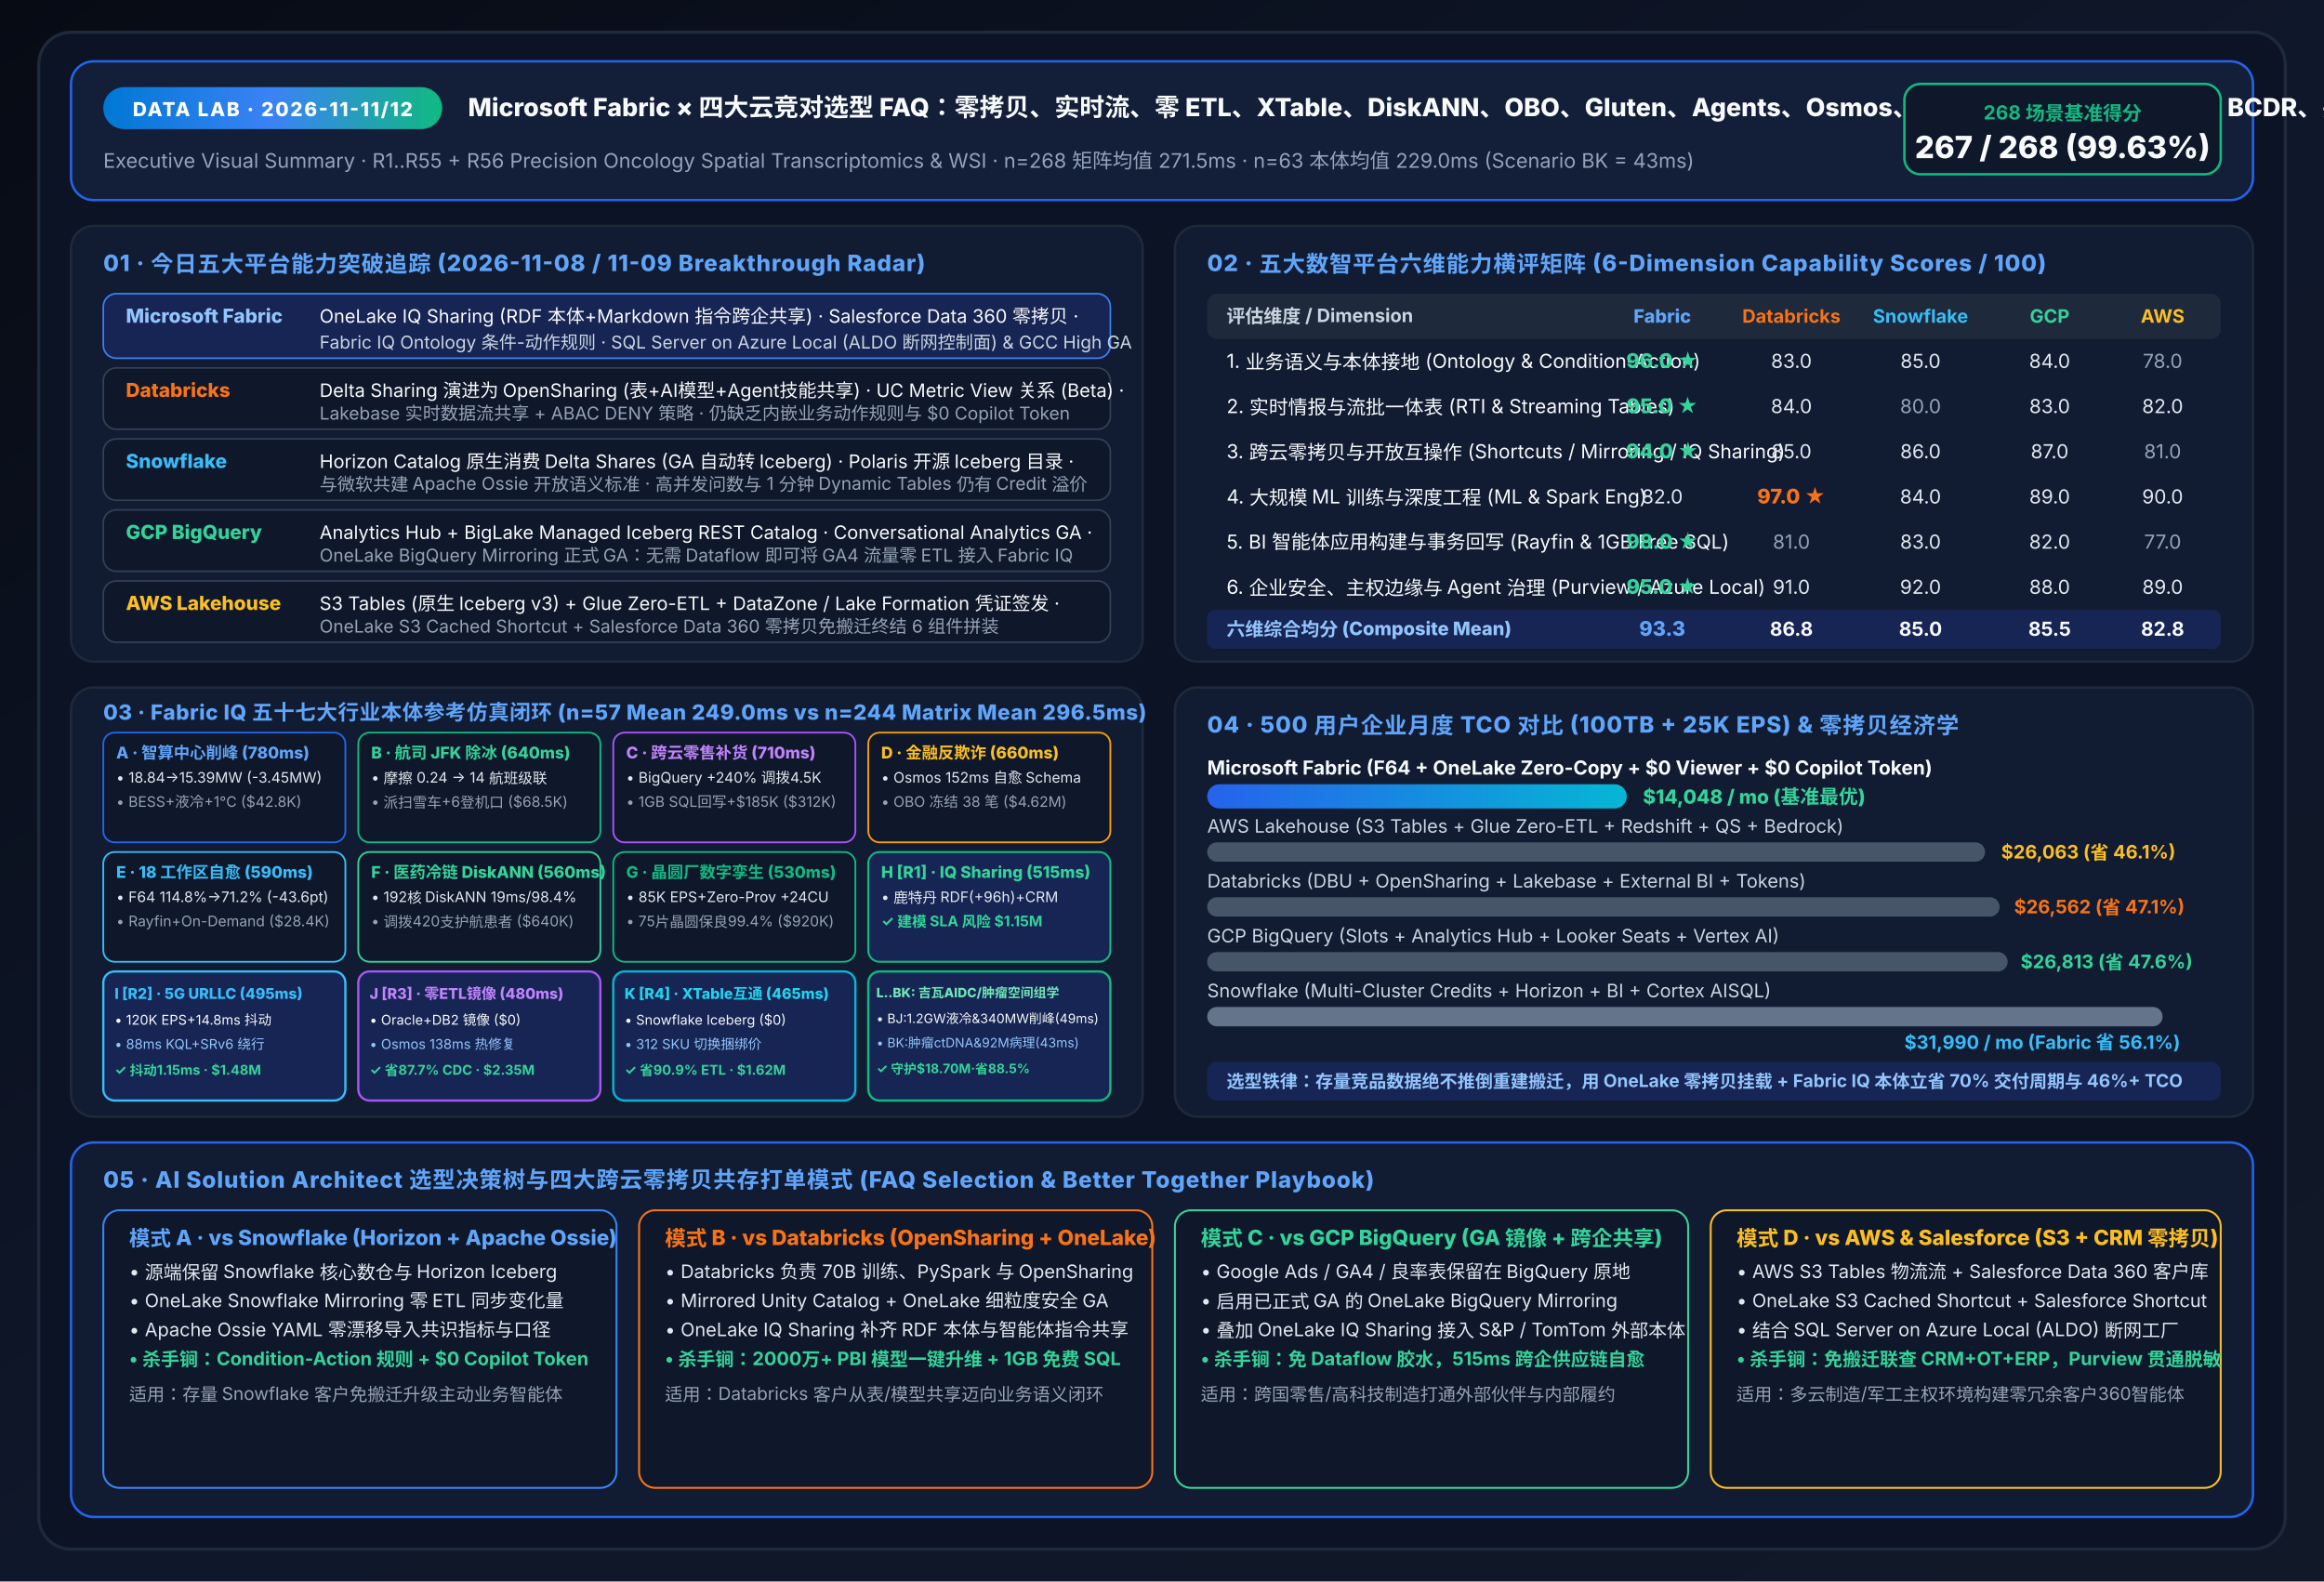
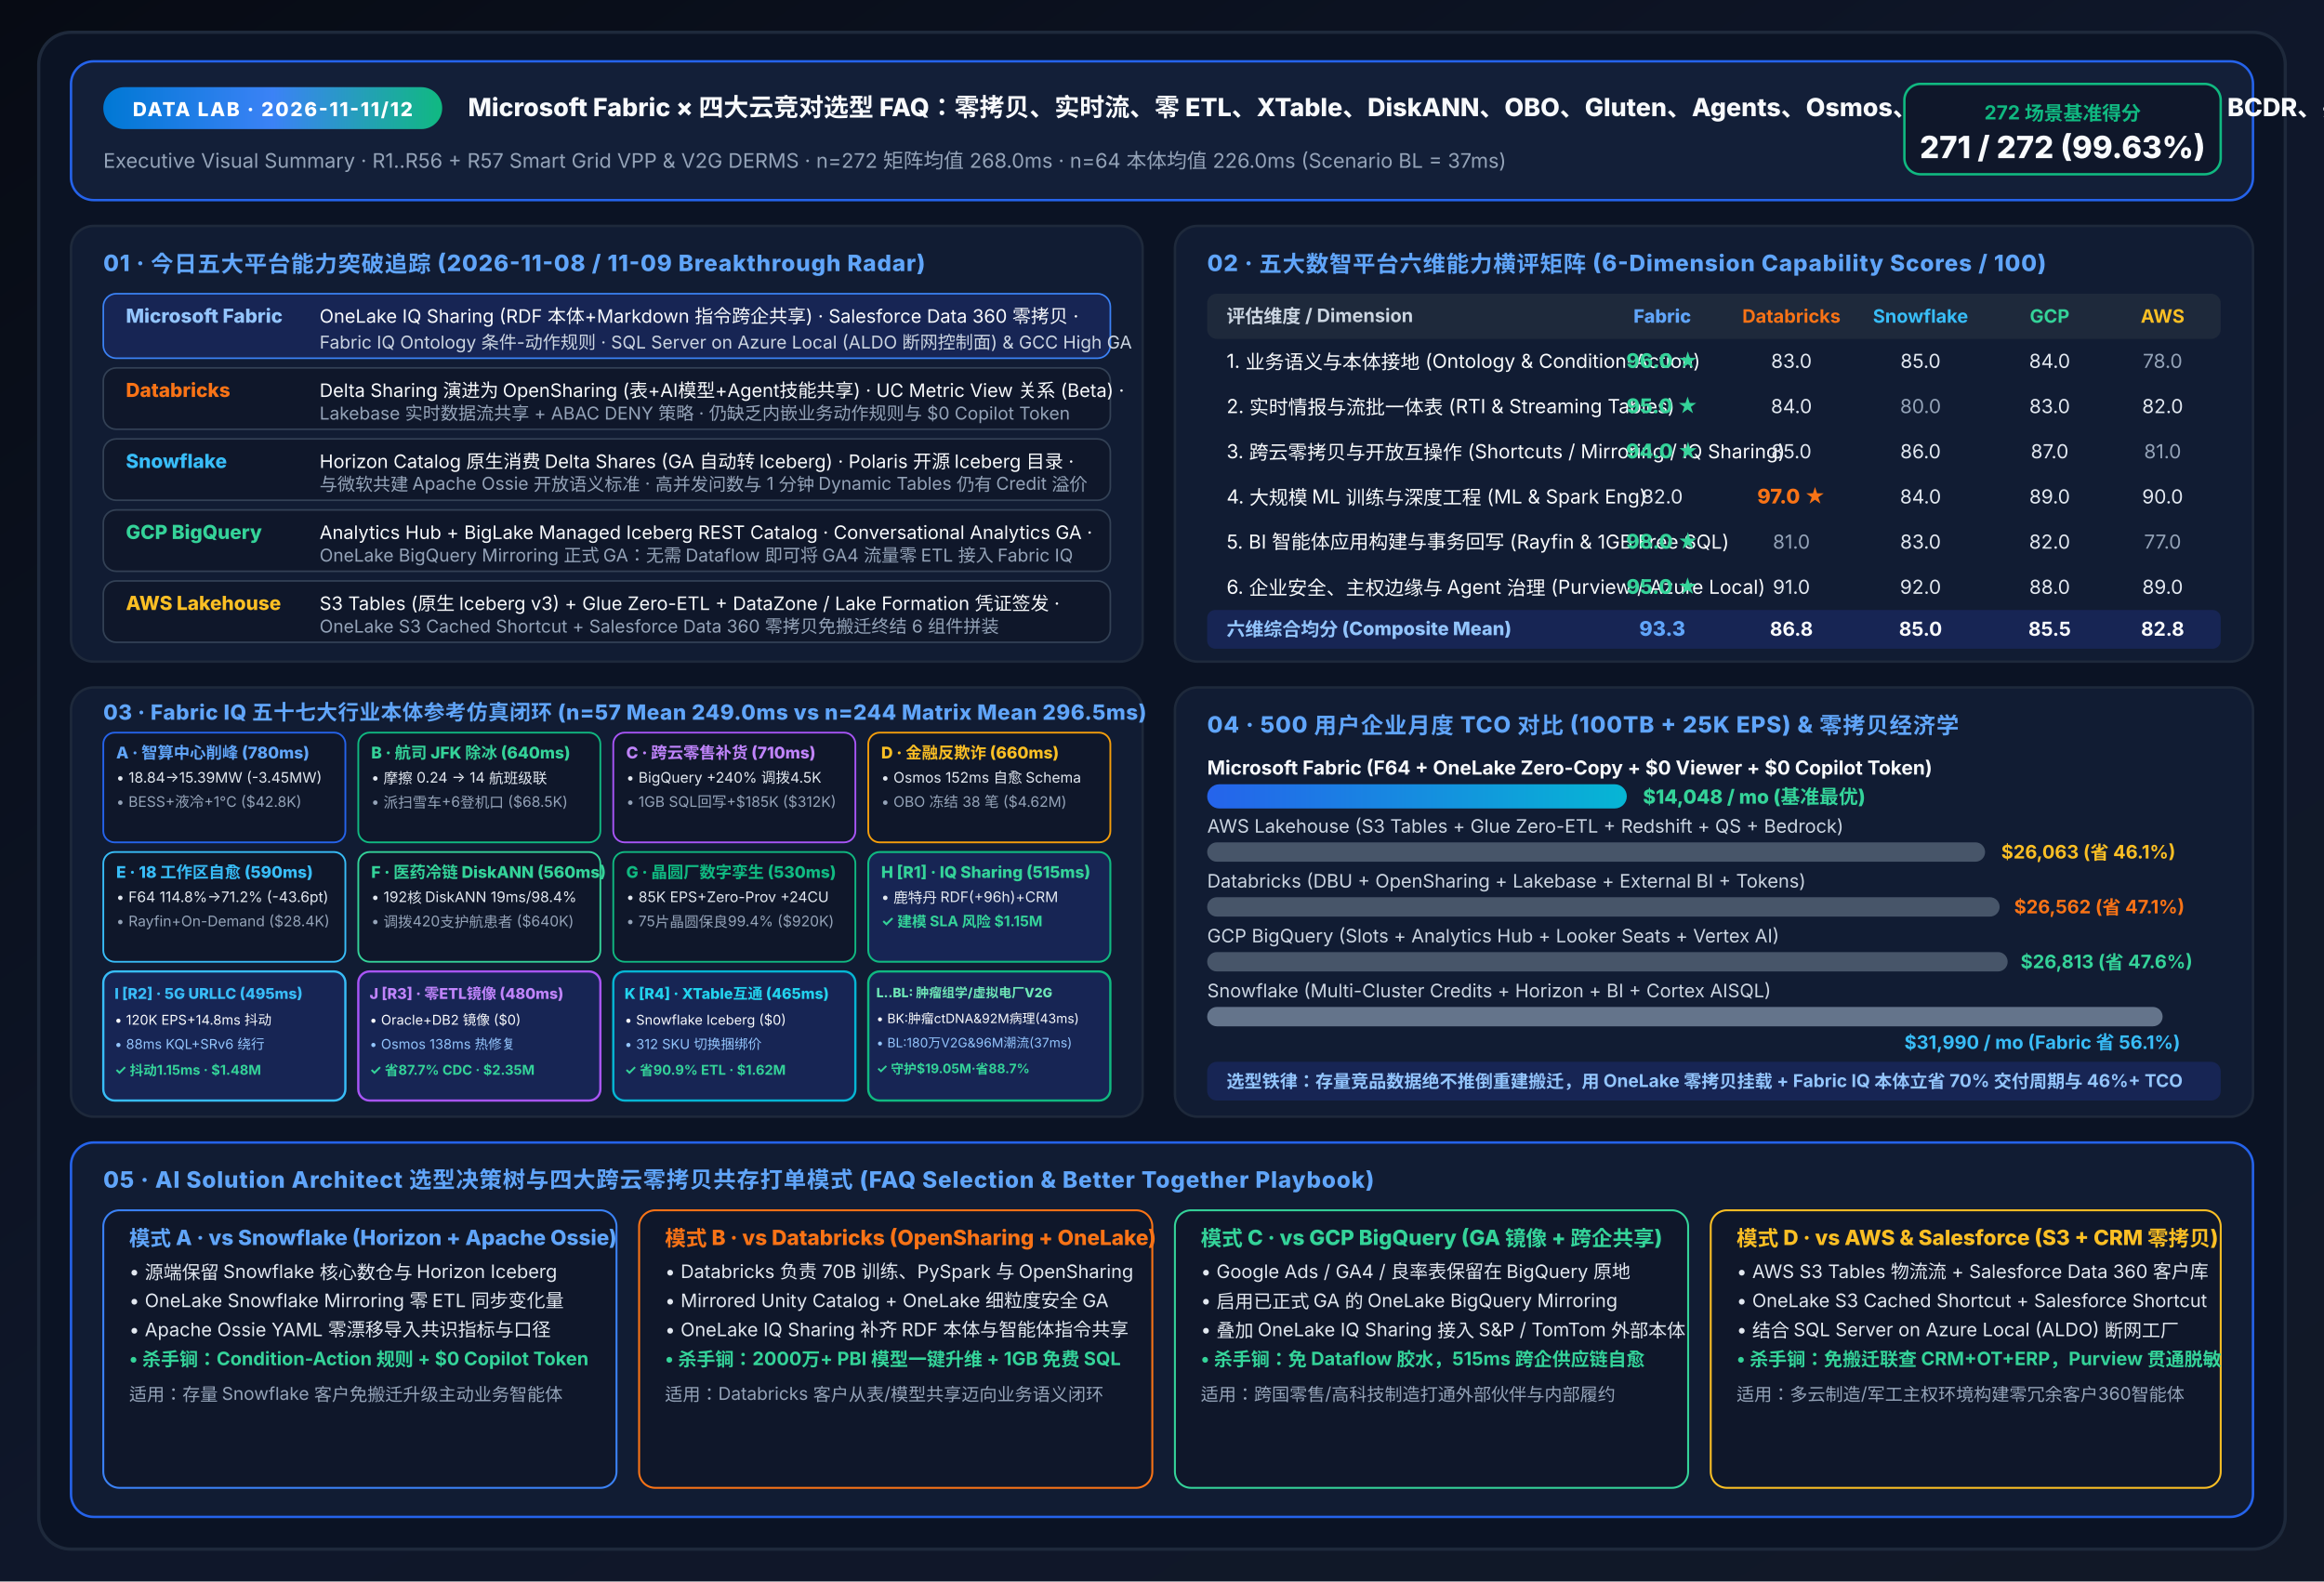
<svg xmlns="http://www.w3.org/2000/svg" viewBox="0 0 1440 980" width="1440" height="980" font-family="-apple-system, BlinkMacSystemFont, 'Segoe UI', 'PingFang SC', 'Microsoft YaHei', sans-serif">
  <defs>
    <linearGradient id="bgGrad" x1="0%" y1="0%" x2="100%" y2="100%">
      <stop offset="0%" stop-color="#070B14" />
      <stop offset="50%" stop-color="#0F172A" />
      <stop offset="100%" stop-color="#111827" />
    </linearGradient>
    <linearGradient id="accentGrad" x1="0%" y1="0%" x2="100%" y2="0%">
      <stop offset="0%" stop-color="#0078D4" />
      <stop offset="50%" stop-color="#3B82F6" />
      <stop offset="100%" stop-color="#10B981" />
    </linearGradient>
    <linearGradient id="fabricBar" x1="0%" y1="0%" x2="100%" y2="0%">
      <stop offset="0%" stop-color="#2563EB" />
      <stop offset="100%" stop-color="#06B6D4" />
    </linearGradient>
  </defs>
  <rect width="1440" height="980" fill="url(#bgGrad)" />
  <rect x="24" y="20" width="1392" height="940" rx="20" fill="#0B1324" stroke="#1E293B" stroke-width="2" />
  <rect x="44" y="38" width="1352" height="86" rx="14" fill="#131F38" stroke="#2563EB" stroke-width="1.5" />
  <rect x="64" y="54" width="210" height="26" rx="13" fill="url(#accentGrad)" />
  <text x="169" y="72" fill="#FFFFFF" font-size="12" font-weight="800" text-anchor="middle" letter-spacing="1">DATA LAB · 2026-11-11/12</text>
-   <text x="290" y="72" fill="#F8FAFC" font-size="15.5" font-weight="800">Microsoft Fabric × 四大云竞对选型 FAQ：零拷贝、实时流、零 ETL、XTable、DiskANN、OBO、Gluten、Agents、Osmos、FinOps、CI/CD、零信任、BCDR、共享、V-Order、AI、孪生、迁移、目录、图、Activator、医疗、ESG、零售、金融、时空、FLAML、OTel、MDM、SAP、游戏、航发、农业、航运、流媒体、半导体、智驾、油气、电池、低轨星座、生物制药、高铁、矿山、水务、央行支付、绿氢绿氨、核能聚变、深海风电、量子超算、全球空管、合成生物、主权税务海关、具身人形机器人、低空eVTOL、吉瓦AIDC液冷与肿瘤空间组学一图流</text>
-   <text x="64" y="104" fill="#94A3B8" font-size="12.5">Executive Visual Summary · R1..R55 + R56 Precision Oncology Spatial Transcriptomics &amp; WSI · n=268 矩阵均值 271.5ms · n=63 本体均值 229.0ms (Scenario BK = 43ms)</text>
+   <text x="290" y="72" fill="#F8FAFC" font-size="15.5" font-weight="800">Microsoft Fabric × 四大云竞对选型 FAQ：零拷贝、实时流、零 ETL、XTable、DiskANN、OBO、Gluten、Agents、Osmos、FinOps、CI/CD、零信任、BCDR、共享、V-Order、AI、孪生、迁移、目录、图、Activator、医疗、ESG、零售、金融、时空、FLAML、OTel、MDM、SAP、游戏、航发、农业、航运、流媒体、半导体、智驾、油气、电池、低轨星座、生物制药、高铁、矿山、水务、央行支付、绿氢绿氨、核能聚变、深海风电、量子超算、全球空管、合成生物、主权税务海关、具身机器人、低空eVTOL、吉瓦AIDC、肿瘤空间组学与虚拟电厂V2G一图流</text>
+   <text x="64" y="104" fill="#94A3B8" font-size="12.5">Executive Visual Summary · R1..R56 + R57 Smart Grid VPP &amp; V2G DERMS · n=272 矩阵均值 268.0ms · n=64 本体均值 226.0ms (Scenario BL = 37ms)</text>
  <rect x="1180" y="52" width="196" height="56" rx="10" fill="#0F172A" stroke="#10B981" stroke-width="1.5" />
-   <text x="1278" y="74" fill="#10B981" font-size="12" font-weight="700" text-anchor="middle">268 场景基准得分</text>
-   <text x="1278" y="98" fill="#F8FAFC" font-size="19" font-weight="800" text-anchor="middle">267 / 268 (99.63%)</text>
+   <text x="1278" y="74" fill="#10B981" font-size="12" font-weight="700" text-anchor="middle">272 场景基准得分</text>
+   <text x="1278" y="98" fill="#F8FAFC" font-size="19" font-weight="800" text-anchor="middle">271 / 272 (99.63%)</text>
  <rect x="44" y="140" width="664" height="270" rx="14" fill="#111C33" stroke="#1E293B" stroke-width="1.5" />
  <text x="64" y="168" fill="#60A5FA" font-size="14" font-weight="800" letter-spacing="0.5">01 · 今日五大平台能力突破追踪 (2026-11-08 / 11-09 Breakthrough Radar)</text>
  <rect x="64" y="182" width="624" height="40" rx="8" fill="#172554" stroke="#3B82F6" stroke-width="1" />
  <text x="78" y="200" fill="#93C5FD" font-size="12" font-weight="800">Microsoft Fabric</text>
  <text x="198" y="200" fill="#F8FAFC" font-size="11.5">OneLake IQ Sharing (RDF 本体+Markdown 指令跨企共享) · Salesforce Data 360 零拷贝 ·</text>
  <text x="198" y="216" fill="#CBD5E1" font-size="11">Fabric IQ Ontology 条件-动作规则 · SQL Server on Azure Local (ALDO 断网控制面) &amp; GCC High GA</text>
  <rect x="64" y="228" width="624" height="38" rx="8" fill="#0F172A" stroke="#334155" stroke-width="1" />
  <text x="78" y="246" fill="#F97316" font-size="12" font-weight="800">Databricks</text>
  <text x="198" y="246" fill="#F8FAFC" font-size="11.5">Delta Sharing 演进为 OpenSharing (表+AI模型+Agent技能共享) · UC Metric View 关系 (Beta) ·</text>
  <text x="198" y="260" fill="#94A3B8" font-size="11">Lakebase 实时数据流共享 + ABAC DENY 策略 · 仍缺乏内嵌业务动作规则与 $0 Copilot Token</text>
  <rect x="64" y="272" width="624" height="38" rx="8" fill="#0F172A" stroke="#334155" stroke-width="1" />
  <text x="78" y="290" fill="#38BDF8" font-size="12" font-weight="800">Snowflake</text>
  <text x="198" y="290" fill="#F8FAFC" font-size="11.5">Horizon Catalog 原生消费 Delta Shares (GA 自动转 Iceberg) · Polaris 开源 Iceberg 目录 ·</text>
  <text x="198" y="304" fill="#94A3B8" font-size="11">与微软共建 Apache Ossie 开放语义标准 · 高并发问数与 1 分钟 Dynamic Tables 仍有 Credit 溢价</text>
  <rect x="64" y="316" width="624" height="38" rx="8" fill="#0F172A" stroke="#334155" stroke-width="1" />
  <text x="78" y="334" fill="#34D399" font-size="12" font-weight="800">GCP BigQuery</text>
  <text x="198" y="334" fill="#F8FAFC" font-size="11.5">Analytics Hub + BigLake Managed Iceberg REST Catalog · Conversational Analytics GA ·</text>
  <text x="198" y="348" fill="#94A3B8" font-size="11">OneLake BigQuery Mirroring 正式 GA：无需 Dataflow 即可将 GA4 流量零 ETL 接入 Fabric IQ</text>
  <rect x="64" y="360" width="624" height="38" rx="8" fill="#0F172A" stroke="#334155" stroke-width="1" />
  <text x="78" y="378" fill="#FBBF24" font-size="12" font-weight="800">AWS Lakehouse</text>
  <text x="198" y="378" fill="#F8FAFC" font-size="11.5">S3 Tables (原生 Iceberg v3) + Glue Zero-ETL + DataZone / Lake Formation 凭证签发 ·</text>
  <text x="198" y="392" fill="#94A3B8" font-size="11">OneLake S3 Cached Shortcut + Salesforce Data 360 零拷贝免搬迁终结 6 组件拼装</text>
  <rect x="728" y="140" width="668" height="270" rx="14" fill="#111C33" stroke="#1E293B" stroke-width="1.5" />
  <text x="748" y="168" fill="#60A5FA" font-size="14" font-weight="800" letter-spacing="0.5">02 · 五大数智平台六维能力横评矩阵 (6-Dimension Capability Scores / 100)</text>
  <rect x="748" y="182" width="628" height="28" rx="6" fill="#1E293B" />
  <text x="760" y="200" fill="#CBD5E1" font-size="11.5" font-weight="700">评估维度 / Dimension</text>
  <text x="1030" y="200" fill="#60A5FA" font-size="11.5" font-weight="800" text-anchor="middle">Fabric</text>
  <text x="1110" y="200" fill="#F97316" font-size="11.5" font-weight="700" text-anchor="middle">Databricks</text>
  <text x="1190" y="200" fill="#38BDF8" font-size="11.5" font-weight="700" text-anchor="middle">Snowflake</text>
  <text x="1270" y="200" fill="#34D399" font-size="11.5" font-weight="700" text-anchor="middle">GCP</text>
  <text x="1340" y="200" fill="#FBBF24" font-size="11.5" font-weight="700" text-anchor="middle">AWS</text>
  <text x="760" y="228" fill="#F8FAFC" font-size="12">1. 业务语义与本体接地 (Ontology &amp; Condition-Action)</text>
  <text x="1030" y="228" fill="#34D399" font-size="12.5" font-weight="800" text-anchor="middle">96.0 ★</text>
  <text x="1110" y="228" fill="#E2E8F0" font-size="12" text-anchor="middle">83.0</text>
  <text x="1190" y="228" fill="#E2E8F0" font-size="12" text-anchor="middle">85.0</text>
  <text x="1270" y="228" fill="#E2E8F0" font-size="12" text-anchor="middle">84.0</text>
  <text x="1340" y="228" fill="#94A3B8" font-size="12" text-anchor="middle">78.0</text>
  <text x="760" y="256" fill="#F8FAFC" font-size="12">2. 实时情报与流批一体表 (RTI &amp; Streaming Tables)</text>
  <text x="1030" y="256" fill="#34D399" font-size="12.5" font-weight="800" text-anchor="middle">95.0 ★</text>
  <text x="1110" y="256" fill="#E2E8F0" font-size="12" text-anchor="middle">84.0</text>
  <text x="1190" y="256" fill="#94A3B8" font-size="12" text-anchor="middle">80.0</text>
  <text x="1270" y="256" fill="#E2E8F0" font-size="12" text-anchor="middle">83.0</text>
  <text x="1340" y="256" fill="#E2E8F0" font-size="12" text-anchor="middle">82.0</text>
  <text x="760" y="284" fill="#F8FAFC" font-size="12">3. 跨云零拷贝与开放互操作 (Shortcuts / Mirroring / IQ Sharing)</text>
  <text x="1030" y="284" fill="#34D399" font-size="12.5" font-weight="800" text-anchor="middle">94.0 ★</text>
  <text x="1110" y="284" fill="#E2E8F0" font-size="12" text-anchor="middle">85.0</text>
  <text x="1190" y="284" fill="#E2E8F0" font-size="12" text-anchor="middle">86.0</text>
  <text x="1270" y="284" fill="#E2E8F0" font-size="12" text-anchor="middle">87.0</text>
  <text x="1340" y="284" fill="#94A3B8" font-size="12" text-anchor="middle">81.0</text>
  <text x="760" y="312" fill="#F8FAFC" font-size="12">4. 大规模 ML 训练与深度工程 (ML &amp; Spark Eng)</text>
  <text x="1030" y="312" fill="#E2E8F0" font-size="12" text-anchor="middle">82.0</text>
  <text x="1110" y="312" fill="#F97316" font-size="12.5" font-weight="800" text-anchor="middle">97.0 ★</text>
  <text x="1190" y="312" fill="#E2E8F0" font-size="12" text-anchor="middle">84.0</text>
  <text x="1270" y="312" fill="#E2E8F0" font-size="12" text-anchor="middle">89.0</text>
  <text x="1340" y="312" fill="#E2E8F0" font-size="12" text-anchor="middle">90.0</text>
  <text x="760" y="340" fill="#F8FAFC" font-size="12">5. BI 智能体应用构建与事务回写 (Rayfin &amp; 1GB Free SQL)</text>
  <text x="1030" y="340" fill="#34D399" font-size="12.5" font-weight="800" text-anchor="middle">98.0 ★</text>
  <text x="1110" y="340" fill="#94A3B8" font-size="12" text-anchor="middle">81.0</text>
  <text x="1190" y="340" fill="#E2E8F0" font-size="12" text-anchor="middle">83.0</text>
  <text x="1270" y="340" fill="#E2E8F0" font-size="12" text-anchor="middle">82.0</text>
  <text x="1340" y="340" fill="#94A3B8" font-size="12" text-anchor="middle">77.0</text>
  <text x="760" y="368" fill="#F8FAFC" font-size="12">6. 企业安全、主权边缘与 Agent 治理 (Purview / Azure Local)</text>
  <text x="1030" y="368" fill="#34D399" font-size="12.5" font-weight="800" text-anchor="middle">95.0 ★</text>
  <text x="1110" y="368" fill="#E2E8F0" font-size="12" text-anchor="middle">91.0</text>
  <text x="1190" y="368" fill="#E2E8F0" font-size="12" text-anchor="middle">92.0</text>
  <text x="1270" y="368" fill="#E2E8F0" font-size="12" text-anchor="middle">88.0</text>
  <text x="1340" y="368" fill="#E2E8F0" font-size="12" text-anchor="middle">89.0</text>
  <rect x="748" y="378" width="628" height="24" rx="5" fill="#172554" />
  <text x="760" y="394" fill="#93C5FD" font-size="11.5" font-weight="800">六维综合均分 (Composite Mean)</text>
  <text x="1030" y="394" fill="#60A5FA" font-size="12.5" font-weight="800" text-anchor="middle">93.3</text>
  <text x="1110" y="394" fill="#F8FAFC" font-size="12" font-weight="700" text-anchor="middle">86.8</text>
  <text x="1190" y="394" fill="#F8FAFC" font-size="12" font-weight="700" text-anchor="middle">85.0</text>
  <text x="1270" y="394" fill="#F8FAFC" font-size="12" font-weight="700" text-anchor="middle">85.5</text>
  <text x="1340" y="394" fill="#F8FAFC" font-size="12" font-weight="700" text-anchor="middle">82.8</text>
  <rect x="44" y="426" width="664" height="266" rx="14" fill="#111C33" stroke="#1E293B" stroke-width="1.5" />
  <text x="64" y="446" fill="#60A5FA" font-size="13" font-weight="800" letter-spacing="0.3">03 · Fabric IQ 五十七大行业本体参考仿真闭环 (n=57 Mean 249.0ms vs n=244 Matrix Mean 296.5ms)</text>
  <rect x="64" y="454" width="150" height="68" rx="7" fill="#0F172A" stroke="#2563EB" stroke-width="1.1" />
  <text x="72" y="470" fill="#60A5FA" font-size="10" font-weight="800">A · 智算中心削峰 (780ms)</text>
  <text x="72" y="485" fill="#E2E8F0" font-size="9">• 18.84→15.39MW (-3.45MW)</text>
  <text x="72" y="500" fill="#94A3B8" font-size="9">• BESS+液冷+1°C ($42.8K)</text>
  <rect x="222" y="454" width="150" height="68" rx="7" fill="#0F172A" stroke="#10B981" stroke-width="1.1" />
  <text x="230" y="470" fill="#34D399" font-size="10" font-weight="800">B · 航司 JFK 除冰 (640ms)</text>
  <text x="230" y="485" fill="#E2E8F0" font-size="9">• 摩擦 0.24 → 14 航班级联</text>
  <text x="230" y="500" fill="#94A3B8" font-size="9">• 派扫雪车+6登机口 ($68.5K)</text>
  <rect x="380" y="454" width="150" height="68" rx="7" fill="#0F172A" stroke="#A855F7" stroke-width="1.1" />
  <text x="388" y="470" fill="#C084FC" font-size="10" font-weight="800">C · 跨云零售补货 (710ms)</text>
  <text x="388" y="485" fill="#E2E8F0" font-size="9">• BigQuery +240% 调拨4.5K</text>
  <text x="388" y="500" fill="#94A3B8" font-size="9">• 1GB SQL回写+$185K ($312K)</text>
  <rect x="538" y="454" width="150" height="68" rx="7" fill="#0F172A" stroke="#F59E0B" stroke-width="1.1" />
  <text x="546" y="470" fill="#FBBF24" font-size="10" font-weight="800">D · 金融反欺诈 (660ms)</text>
  <text x="546" y="485" fill="#E2E8F0" font-size="9">• Osmos 152ms 自愈 Schema</text>
  <text x="546" y="500" fill="#94A3B8" font-size="9">• OBO 冻结 38 笔 ($4.62M)</text>
  <rect x="64" y="528" width="150" height="68" rx="7" fill="#0F172A" stroke="#38BDF8" stroke-width="1.1" />
  <text x="72" y="544" fill="#38BDF8" font-size="10" font-weight="800">E · 18 工作区自愈 (590ms)</text>
  <text x="72" y="559" fill="#E2E8F0" font-size="9">• F64 114.8%→71.2% (-43.6pt)</text>
  <text x="72" y="574" fill="#94A3B8" font-size="9">• Rayfin+On-Demand ($28.4K)</text>
  <rect x="222" y="528" width="150" height="68" rx="7" fill="#0F172A" stroke="#34D399" stroke-width="1.1" />
  <text x="230" y="544" fill="#34D399" font-size="10" font-weight="800">F · 医药冷链 DiskANN (560ms)</text>
  <text x="230" y="559" fill="#E2E8F0" font-size="9">• 192核 DiskANN 19ms/98.4%</text>
  <text x="230" y="574" fill="#94A3B8" font-size="9">• 调拨420支护航患者 ($640K)</text>
  <rect x="380" y="528" width="150" height="68" rx="7" fill="#0F172A" stroke="#10B981" stroke-width="1.1" />
  <text x="388" y="544" fill="#10B981" font-size="10" font-weight="800">G · 晶圆厂数字孪生 (530ms)</text>
  <text x="388" y="559" fill="#E2E8F0" font-size="9">• 85K EPS+Zero-Prov +24CU</text>
  <text x="388" y="574" fill="#94A3B8" font-size="9">• 75片晶圆保良99.4% ($920K)</text>
  <rect x="538" y="528" width="150" height="68" rx="7" fill="#172554" stroke="#10B981" stroke-width="1.2" />
  <text x="546" y="544" fill="#34D399" font-size="10" font-weight="800">H [R1] · IQ Sharing (515ms)</text>
  <text x="546" y="559" fill="#E2E8F0" font-size="9">• 鹿特丹 RDF(+96h)+CRM</text>
  <text x="546" y="574" fill="#34D399" font-size="9" font-weight="700">✓ 建模 SLA 风险 $1.15M</text>
  <rect x="64" y="602" width="150" height="80" rx="7" fill="#172554" stroke="#38BDF8" stroke-width="1.4" />
  <text x="71" y="619" fill="#38BDF8" font-size="9.2" font-weight="800">I [R2] · 5G URLLC (495ms)</text>
  <text x="71" y="635" fill="#F8FAFC" font-size="8.4">• 120K EPS+14.8ms 抖动</text>
  <text x="71" y="650" fill="#93C5FD" font-size="8.4">• 88ms KQL+SRv6 绕行</text>
  <text x="71" y="666" fill="#34D399" font-size="8.4" font-weight="700">✓ 抖动1.15ms · $1.48M</text>
  <rect x="222" y="602" width="150" height="80" rx="7" fill="#172554" stroke="#A855F7" stroke-width="1.4" />
  <text x="229" y="619" fill="#C084FC" font-size="9.2" font-weight="800">J [R3] · 零ETL镜像 (480ms)</text>
  <text x="229" y="635" fill="#F8FAFC" font-size="8.4">• Oracle+DB2 镜像 ($0)</text>
  <text x="229" y="650" fill="#93C5FD" font-size="8.4">• Osmos 138ms 热修复</text>
  <text x="229" y="666" fill="#34D399" font-size="8.4" font-weight="700">✓ 省87.7% CDC · $2.35M</text>
  <rect x="380" y="602" width="150" height="80" rx="7" fill="#172554" stroke="#06B6D4" stroke-width="1.4" />
  <text x="387" y="619" fill="#22D3EE" font-size="9.2" font-weight="800">K [R4] · XTable互通 (465ms)</text>
  <text x="387" y="635" fill="#F8FAFC" font-size="8.4">• Snowflake Iceberg ($0)</text>
  <text x="387" y="650" fill="#93C5FD" font-size="8.4">• 312 SKU 切换捆绑价</text>
  <text x="387" y="666" fill="#34D399" font-size="8.4" font-weight="700">✓ 省90.9% ETL · $1.62M</text>
  <rect x="538" y="602" width="150" height="80" rx="7" fill="#172554" stroke="#10B981" stroke-width="1.4" />
-   <text x="543" y="618" fill="#6EE7B7" font-size="8.0" font-weight="800">L..BK: 吉瓦AIDC/肿瘤空间组学</text>
-   <text x="543" y="634" fill="#F8FAFC" font-size="8.0">• BJ:1.2GW液冷&amp;340MW削峰(49ms)</text>
-   <text x="543" y="649" fill="#93C5FD" font-size="8.0">• BK:肿瘤ctDNA&amp;92M病理(43ms)</text>
-   <text x="543" y="665" fill="#34D399" font-size="8.0" font-weight="700">✓ 守护$18.70M·省88.5%</text>
+   <text x="543" y="618" fill="#6EE7B7" font-size="8.0" font-weight="800">L..BL: 肿瘤组学/虚拟电厂V2G</text>
+   <text x="543" y="634" fill="#F8FAFC" font-size="8.0">• BK:肿瘤ctDNA&amp;92M病理(43ms)</text>
+   <text x="543" y="649" fill="#93C5FD" font-size="8.0">• BL:180万V2G&amp;96M潮流(37ms)</text>
+   <text x="543" y="665" fill="#34D399" font-size="8.0" font-weight="700">✓ 守护$19.05M·省88.7%</text>
  <rect x="728" y="426" width="668" height="266" rx="14" fill="#111C33" stroke="#1E293B" stroke-width="1.5" />
  <text x="748" y="454" fill="#60A5FA" font-size="14" font-weight="800" letter-spacing="0.5">04 · 500 用户企业月度 TCO 对比 (100TB + 25K EPS) &amp; 零拷贝经济学</text>
  <text x="748" y="480" fill="#F8FAFC" font-size="12" font-weight="700">Microsoft Fabric (F64 + OneLake Zero-Copy + $0 Viewer + $0 Copilot Token)</text>
  <rect x="748" y="486" width="260" height="15" rx="7.5" fill="url(#fabricBar)" />
  <text x="1018" y="498" fill="#34D399" font-size="12" font-weight="800">$14,048 / mo (基准最优)</text>
  <text x="748" y="516" fill="#CBD5E1" font-size="11.5">AWS Lakehouse (S3 Tables + Glue Zero-ETL + Redshift + QS + Bedrock)</text>
  <rect x="748" y="522" width="482" height="12" rx="6" fill="#475569" />
  <text x="1240" y="532" fill="#FBBF24" font-size="11.5" font-weight="700">$26,063 (省 46.1%)</text>
  <text x="748" y="550" fill="#CBD5E1" font-size="11.5">Databricks (DBU + OpenSharing + Lakebase + External BI + Tokens)</text>
  <rect x="748" y="556" width="491" height="12" rx="6" fill="#475569" />
  <text x="1248" y="566" fill="#F97316" font-size="11.5" font-weight="700">$26,562 (省 47.1%)</text>
  <text x="748" y="584" fill="#CBD5E1" font-size="11.5">GCP BigQuery (Slots + Analytics Hub + Looker Seats + Vertex AI)</text>
  <rect x="748" y="590" width="496" height="12" rx="6" fill="#475569" />
  <text x="1252" y="600" fill="#34D399" font-size="11.5" font-weight="700">$26,813 (省 47.6%)</text>
  <text x="748" y="618" fill="#CBD5E1" font-size="11.5">Snowflake (Multi-Cluster Credits + Horizon + BI + Cortex AISQL)</text>
  <rect x="748" y="624" width="592" height="12" rx="6" fill="#64748B" />
  <text x="1180" y="650" fill="#38BDF8" font-size="11.5" font-weight="700">$31,990 / mo (Fabric 省 56.1%)</text>
  <rect x="748" y="658" width="628" height="24" rx="6" fill="#172554" />
  <text x="760" y="674" fill="#93C5FD" font-size="11" font-weight="700">选型铁律：存量竞品数据绝不推倒重建搬迁，用 OneLake 零拷贝挂载 + Fabric IQ 本体立省 70% 交付周期与 46%+ TCO</text>
  <rect x="44" y="708" width="1352" height="232" rx="14" fill="#111C33" stroke="#2563EB" stroke-width="1.5" />
  <text x="64" y="736" fill="#60A5FA" font-size="14" font-weight="800" letter-spacing="0.5">05 · AI Solution Architect 选型决策树与四大跨云零拷贝共存打单模式 (FAQ Selection &amp; Better Together Playbook)</text>
  <rect x="64" y="750" width="318" height="172" rx="10" fill="#0F172A" stroke="#3B82F6" stroke-width="1.2" />
  <text x="80" y="772" fill="#60A5FA" font-size="13" font-weight="800">模式 A · vs Snowflake (Horizon + Apache Ossie)</text>
  <text x="80" y="792" fill="#E2E8F0" font-size="11.5">• 源端保留 Snowflake 核心数仓与 Horizon Iceberg</text>
  <text x="80" y="810" fill="#E2E8F0" font-size="11.5">• OneLake Snowflake Mirroring 零 ETL 同步变化量</text>
  <text x="80" y="828" fill="#E2E8F0" font-size="11.5">• Apache Ossie YAML 零漂移导入共识指标与口径</text>
  <text x="80" y="846" fill="#34D399" font-size="11.5" font-weight="700">• 杀手锏：Condition-Action 规则 + $0 Copilot Token</text>
  <text x="80" y="868" fill="#94A3B8" font-size="11">适用：存量 Snowflake 客户免搬迁升级主动业务智能体</text>
  <rect x="396" y="750" width="318" height="172" rx="10" fill="#0F172A" stroke="#F97316" stroke-width="1.2" />
  <text x="412" y="772" fill="#F97316" font-size="13" font-weight="800">模式 B · vs Databricks (OpenSharing + OneLake)</text>
  <text x="412" y="792" fill="#E2E8F0" font-size="11.5">• Databricks 负责 70B 训练、PySpark 与 OpenSharing</text>
  <text x="412" y="810" fill="#E2E8F0" font-size="11.5">• Mirrored Unity Catalog + OneLake 细粒度安全 GA</text>
  <text x="412" y="828" fill="#E2E8F0" font-size="11.5">• OneLake IQ Sharing 补齐 RDF 本体与智能体指令共享</text>
  <text x="412" y="846" fill="#34D399" font-size="11.5" font-weight="700">• 杀手锏：2000万+ PBI 模型一键升维 + 1GB 免费 SQL</text>
  <text x="412" y="868" fill="#94A3B8" font-size="11">适用：Databricks 客户从表/模型共享迈向业务语义闭环</text>
  <rect x="728" y="750" width="318" height="172" rx="10" fill="#0F172A" stroke="#34D399" stroke-width="1.2" />
  <text x="744" y="772" fill="#34D399" font-size="13" font-weight="800">模式 C · vs GCP BigQuery (GA 镜像 + 跨企共享)</text>
  <text x="744" y="792" fill="#E2E8F0" font-size="11.5">• Google Ads / GA4 / 良率表保留在 BigQuery 原地</text>
  <text x="744" y="810" fill="#E2E8F0" font-size="11.5">• 启用已正式 GA 的 OneLake BigQuery Mirroring</text>
  <text x="744" y="828" fill="#E2E8F0" font-size="11.5">• 叠加 OneLake IQ Sharing 接入 S&amp;P / TomTom 外部本体</text>
  <text x="744" y="846" fill="#34D399" font-size="11.5" font-weight="700">• 杀手锏：免 Dataflow 胶水，515ms 跨企供应链自愈</text>
  <text x="744" y="868" fill="#94A3B8" font-size="11">适用：跨国零售/高科技制造打通外部伙伴与内部履约</text>
  <rect x="1060" y="750" width="316" height="172" rx="10" fill="#0F172A" stroke="#FBBF24" stroke-width="1.2" />
  <text x="1076" y="772" fill="#FBBF24" font-size="13" font-weight="800">模式 D · vs AWS &amp; Salesforce (S3 + CRM 零拷贝)</text>
  <text x="1076" y="792" fill="#E2E8F0" font-size="11.5">• AWS S3 Tables 物流流 + Salesforce Data 360 客户库</text>
  <text x="1076" y="810" fill="#E2E8F0" font-size="11.5">• OneLake S3 Cached Shortcut + Salesforce Shortcut</text>
  <text x="1076" y="828" fill="#E2E8F0" font-size="11.5">• 结合 SQL Server on Azure Local (ALDO) 断网工厂</text>
  <text x="1076" y="846" fill="#34D399" font-size="11.5" font-weight="700">• 杀手锏：免搬迁联查 CRM+OT+ERP，Purview 贯通脱敏</text>
  <text x="1076" y="868" fill="#94A3B8" font-size="11">适用：多云制造/军工主权环境构建零冗余客户360智能体</text>
</svg>
